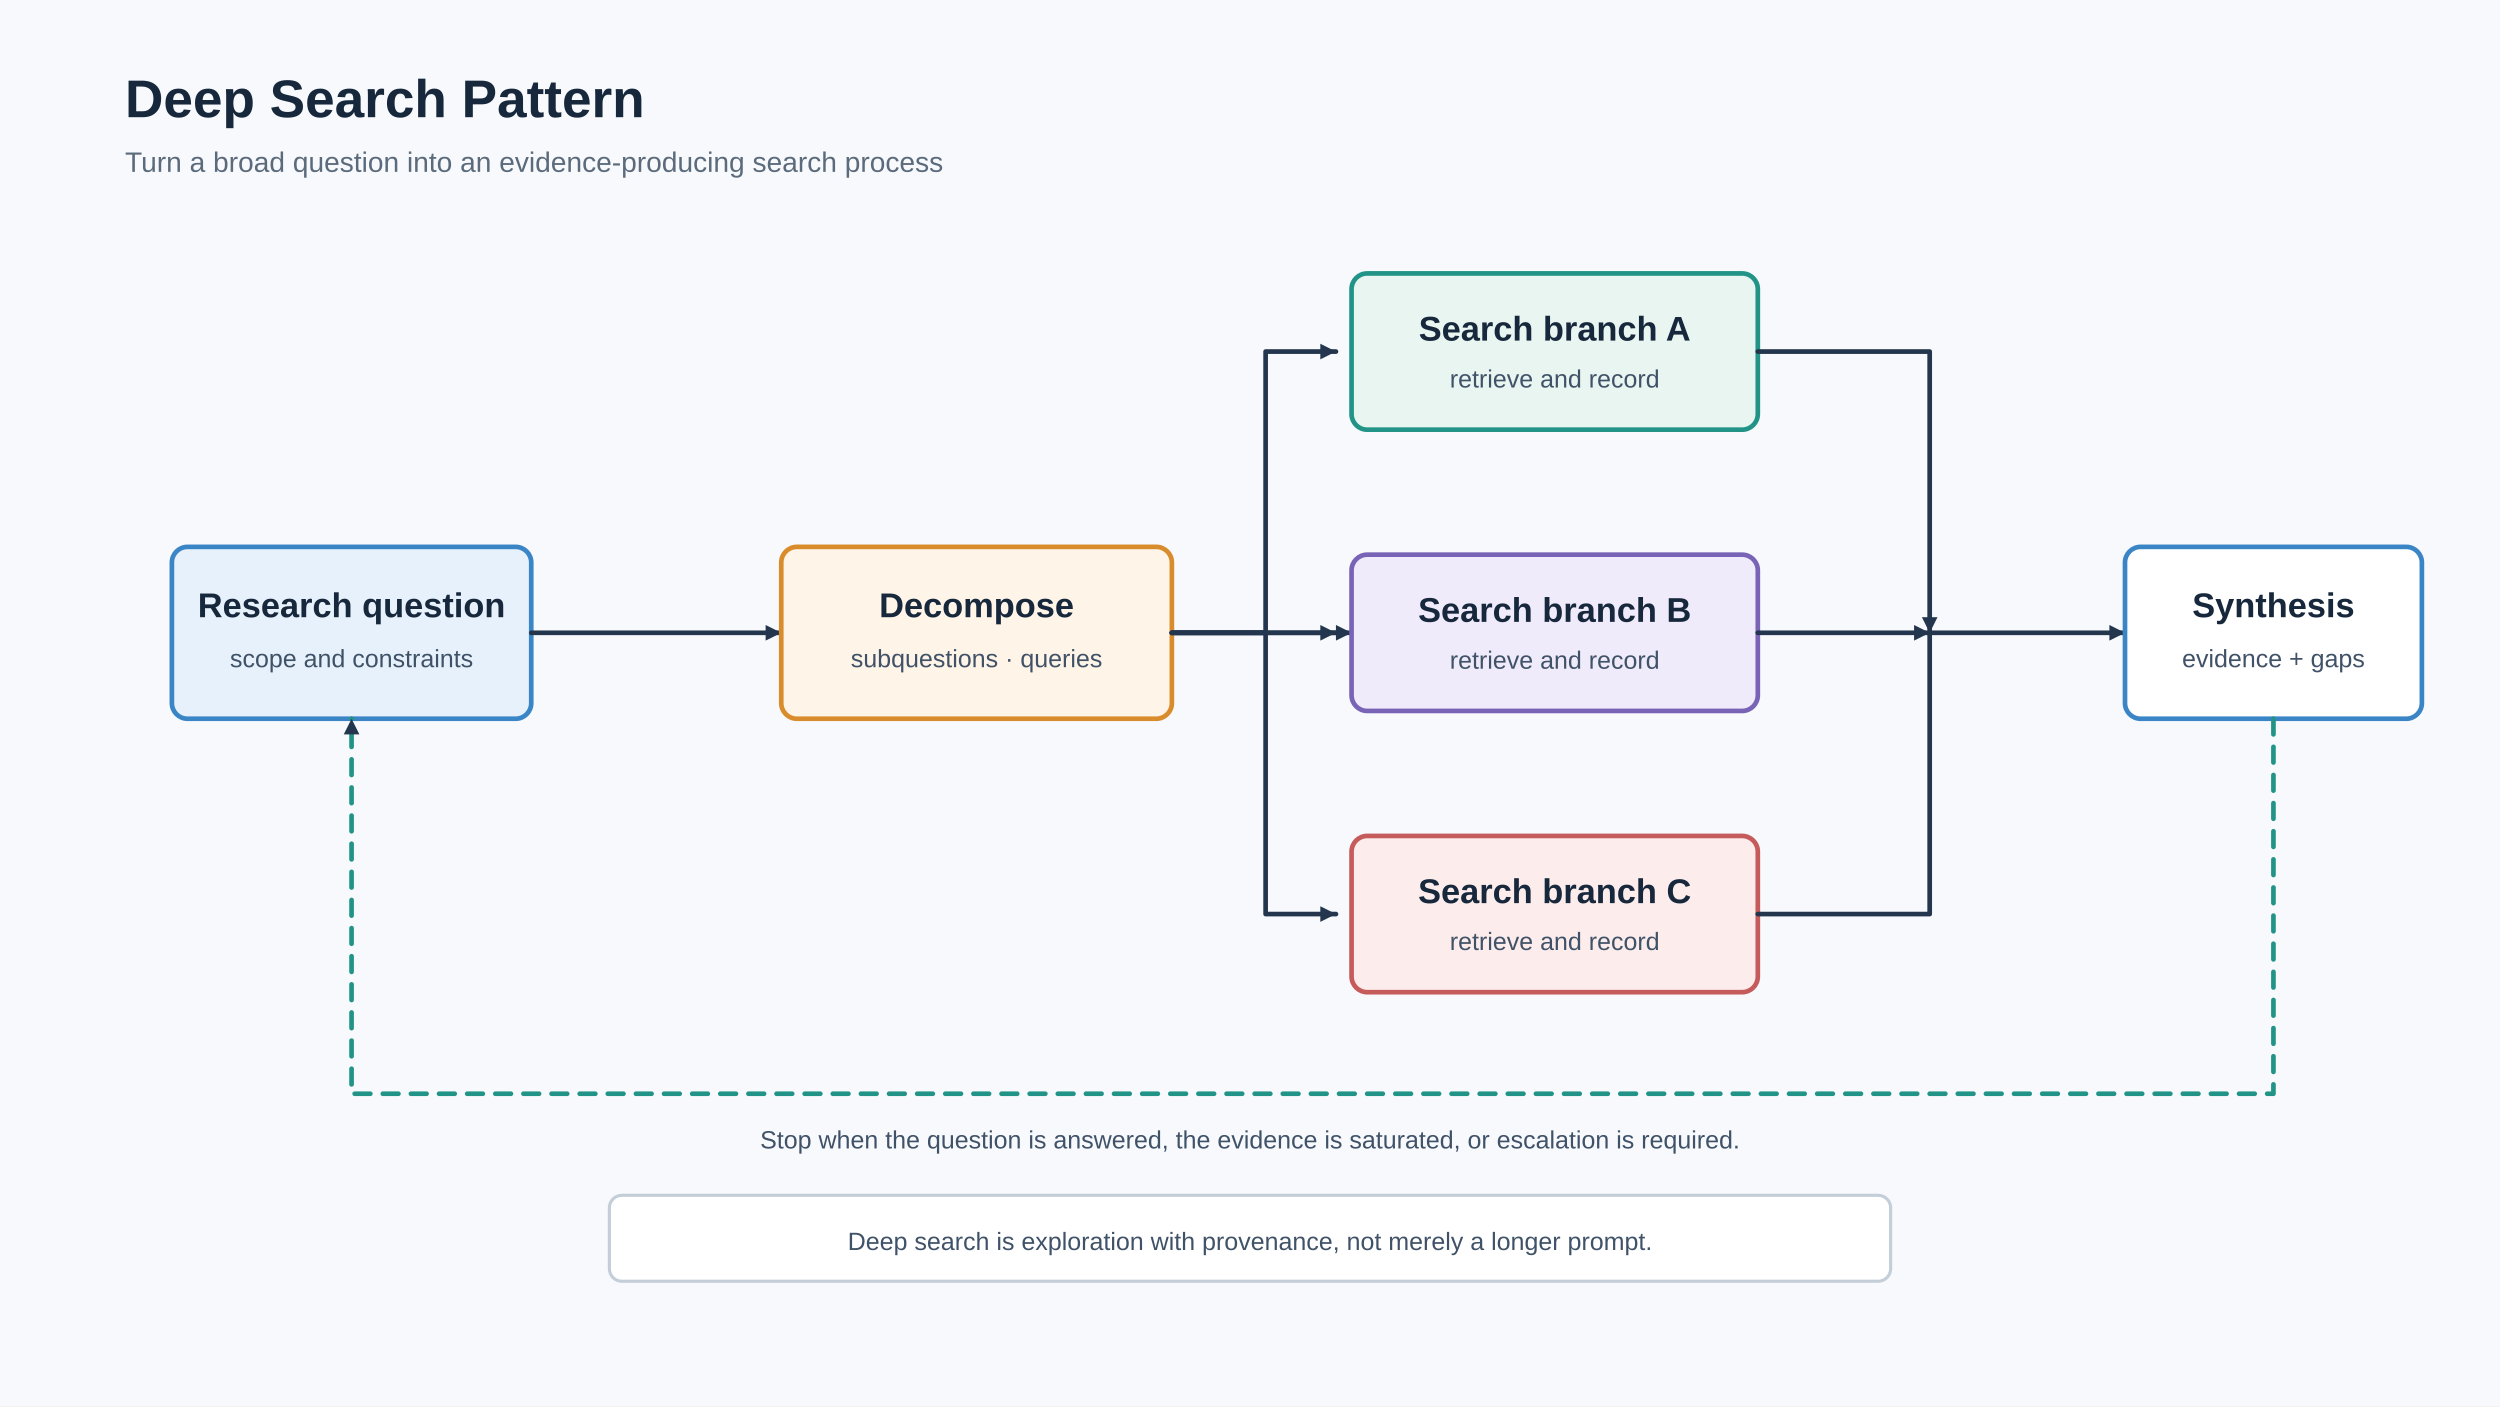
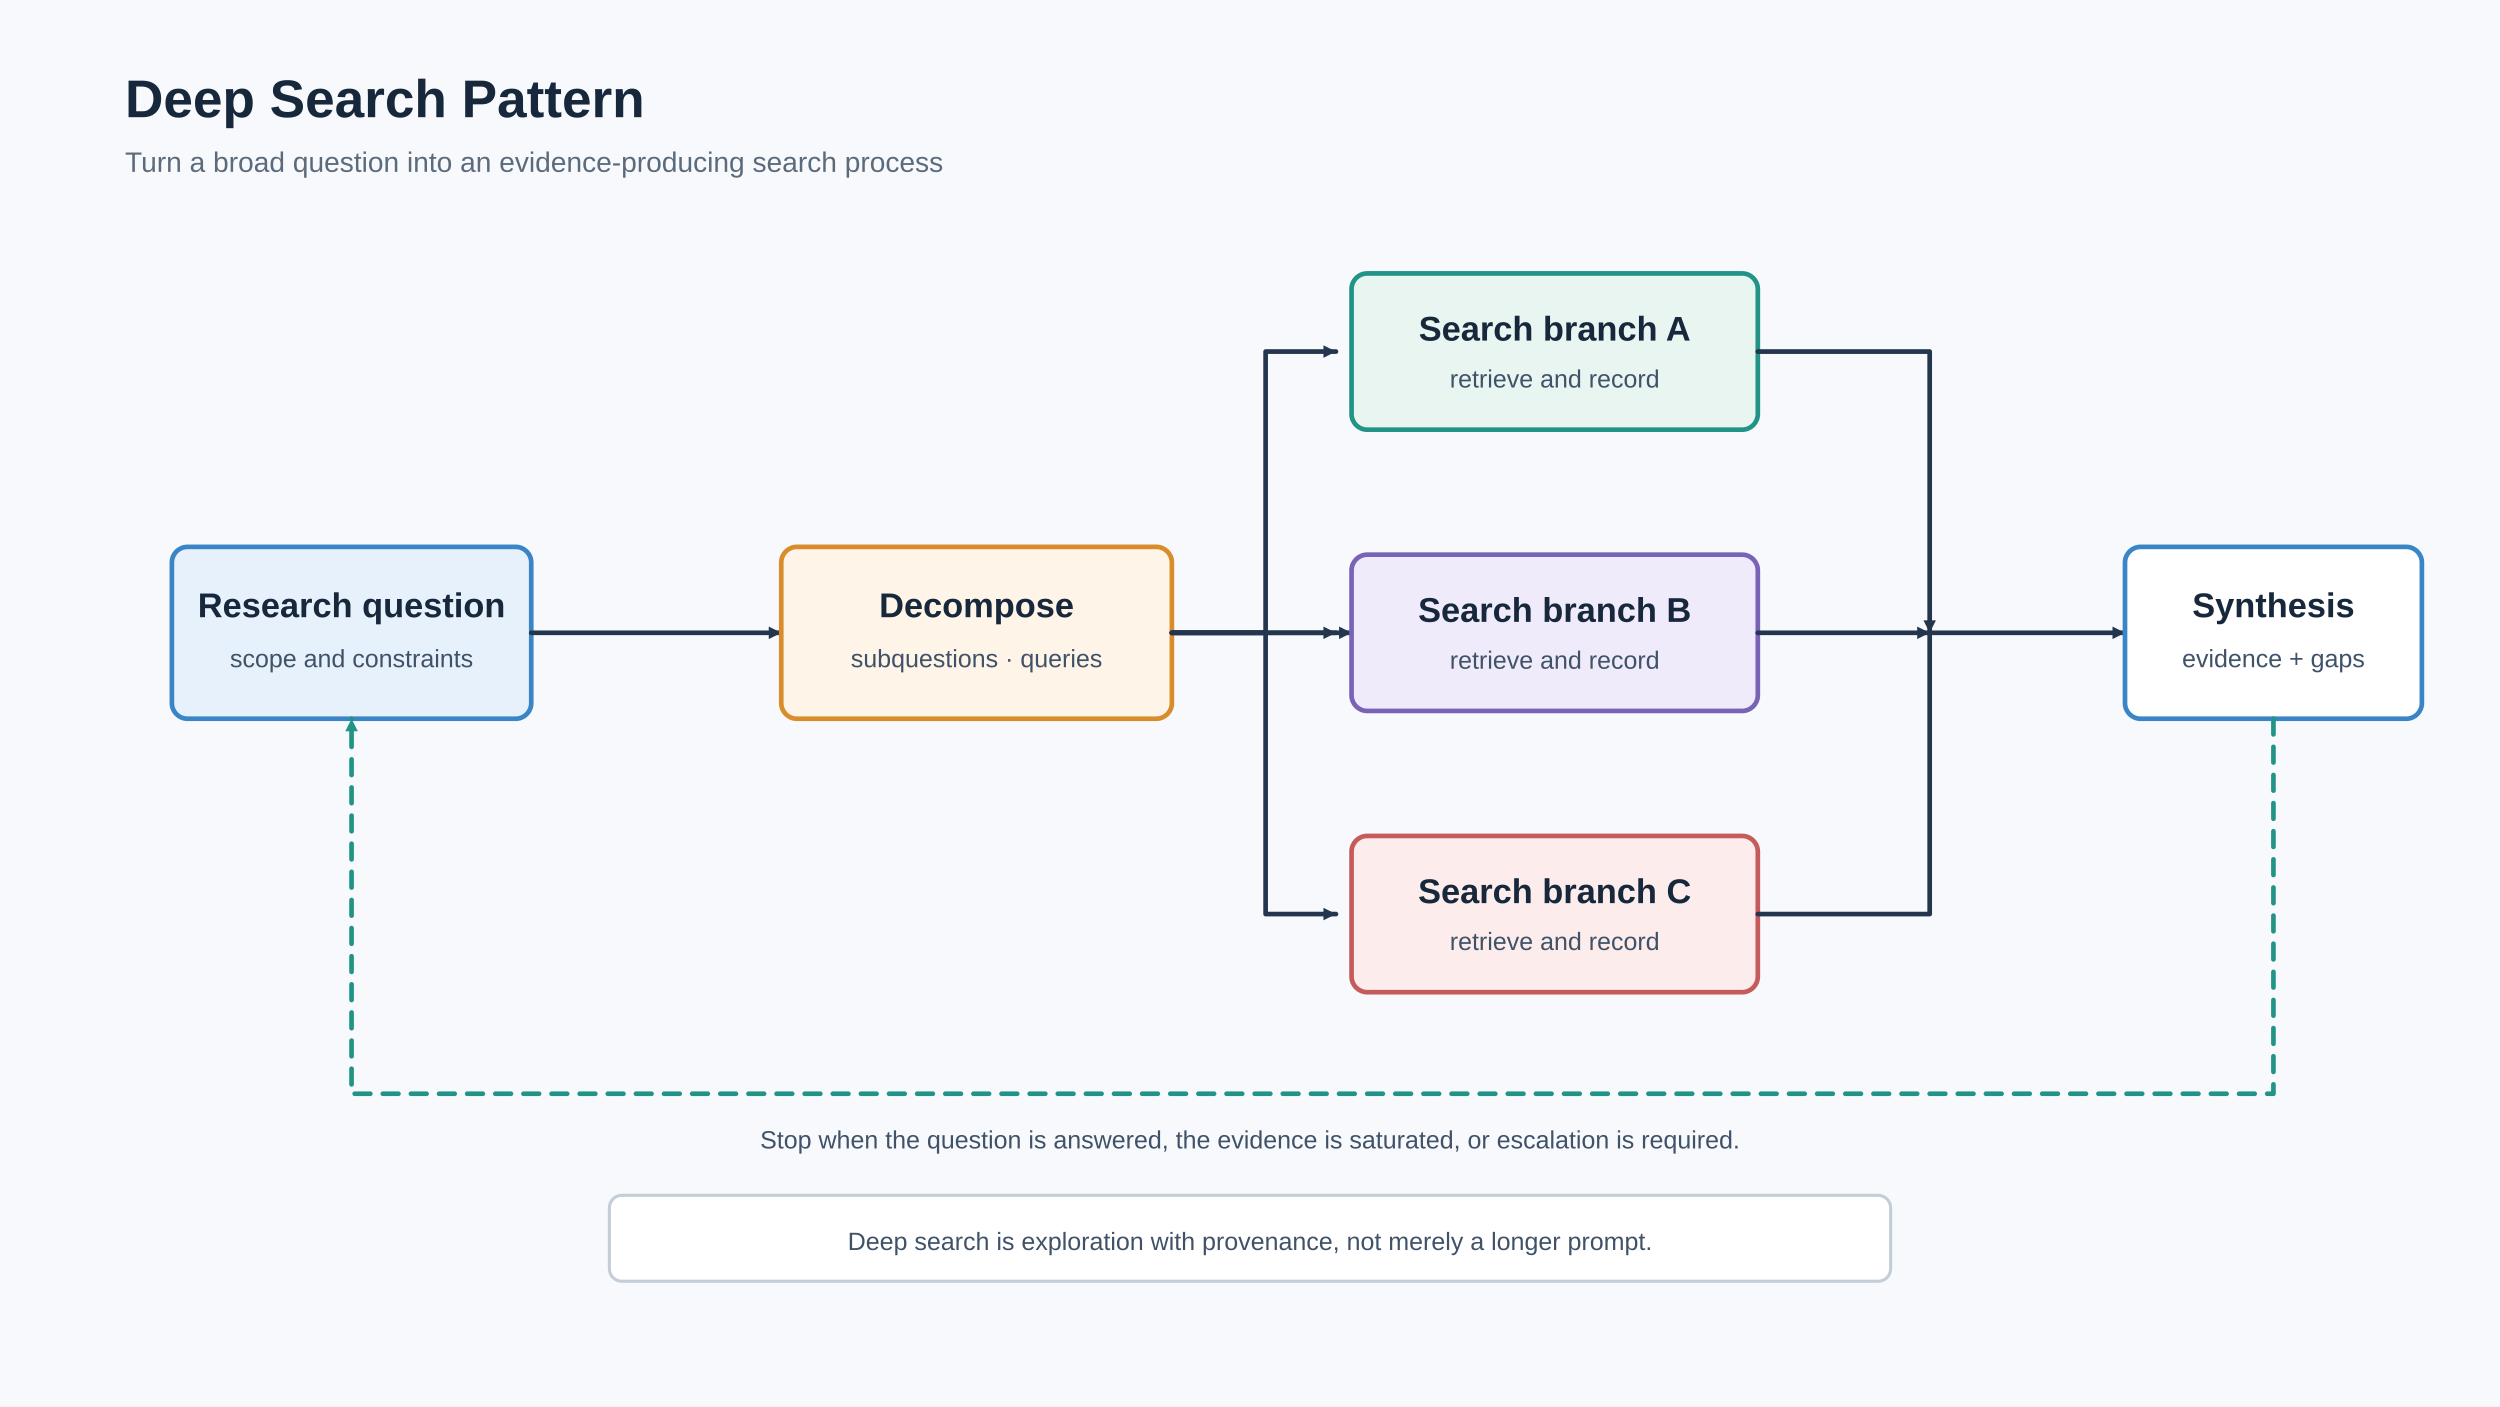
<svg xmlns="http://www.w3.org/2000/svg" width="1600" height="900" viewBox="0 0 1600 900">
  <defs>
-     <marker id="a" markerWidth="10" markerHeight="10" markerUnits="userSpaceOnUse" refX="10" refY="5" orient="auto">
-       <path d="M0 0L10 5 0 10Z" fill="#23364d" />
+     <marker id="a" viewBox="0 0 10 10" markerWidth="8" markerHeight="8" markerUnits="userSpaceOnUse" refX="10" refY="5" orient="auto">
+       <path d="M0 0 L10 5 L0 10 Z" fill="#23364d" />
    </marker>
-     <style>.t{font:700 34px Arial;fill:#17283c}.u{font:400 18px Arial;fill:#5b6b7c}.h{font:700 22px Arial;fill:#17283c}.s{font:400 16px Arial;fill:#405268}.b{stroke-width:3}.l{stroke:#23364d;stroke-width:3;fill:none;marker-end:url(#a);stroke-linecap:round;stroke-linejoin:round}.d{stroke:#219487;stroke-width:3;stroke-dasharray:10 8;fill:none;marker-end:url(#a);stroke-linecap:round;stroke-linejoin:round}</style>
+     <marker id="d-arrow" viewBox="0 0 10 10" markerWidth="8" markerHeight="8" markerUnits="userSpaceOnUse" refX="10" refY="5" orient="auto">
+       <path d="M0 0 L10 5 L0 10 Z" fill="#219487" />
+     </marker>
+     <marker id="r-arrow" viewBox="0 0 10 10" markerWidth="8" markerHeight="8" markerUnits="userSpaceOnUse" refX="10" refY="5" orient="auto">
+       <path d="M0 0 L10 5 L0 10 Z" fill="#c65b5b" />
+     </marker>
+     <style>.t{font:700 34px Arial;fill:#17283c}.u{font:400 18px Arial;fill:#5b6b7c}.h{font:700 22px Arial;fill:#17283c}.s{font:400 16px Arial;fill:#405268}.b{stroke-width:3}.l{stroke:#23364d;stroke-width:3;fill:none;marker-end:url(#a);stroke-linecap:round;stroke-linejoin:round}.d{stroke:#219487;stroke-width:3;stroke-dasharray:10 8;fill:none;marker-end:url(#d-arrow);stroke-linecap:round;stroke-linejoin:round}</style>
  </defs>
  <rect width="1600" height="900" fill="#f7f9fc" />
  <text x="80" y="75" class="t">Deep Search Pattern</text>
  <text x="80" y="110" class="u">Turn a broad question into an evidence-producing search process</text>
  <rect x="110" y="350" width="230" height="110" rx="10" fill="#e6f1fb" stroke="#3985c6" class="b" />
  <text x="225" y="395" text-anchor="middle" class="h">Research question</text>
  <text x="225" y="427" text-anchor="middle" class="s">scope and constraints</text>
  <path d="M340 405H500" class="l" />
  <rect x="500" y="350" width="250" height="110" rx="10" fill="#fff4e8" stroke="#d98c2b" class="b" />
  <text x="625" y="395" text-anchor="middle" class="h">Decompose</text>
  <text x="625" y="427" text-anchor="middle" class="s">subquestions · queries</text>
  <path d="M750 405H865" class="l" />
  <rect x="865" y="175" width="260" height="100" rx="10" fill="#e9f5f1" stroke="#219487" class="b" />
  <text x="995" y="218" text-anchor="middle" class="h">Search branch A</text>
  <text x="995" y="248" text-anchor="middle" class="s">retrieve and record</text>
  <rect x="865" y="355" width="260" height="100" rx="10" fill="#f0ebfb" stroke="#7863b6" class="b" />
  <text x="995" y="398" text-anchor="middle" class="h">Search branch B</text>
  <text x="995" y="428" text-anchor="middle" class="s">retrieve and record</text>
  <rect x="865" y="535" width="260" height="100" rx="10" fill="#fceceb" stroke="#c65b5b" class="b" />
  <text x="995" y="578" text-anchor="middle" class="h">Search branch C</text>
  <text x="995" y="608" text-anchor="middle" class="s">retrieve and record</text>
  <path d="M750 405H810V225H855" class="l" />
  <path d="M750 405H855" class="l" />
  <path d="M750 405H810V585H855" class="l" />
  <path d="M1125 225H1235V405" class="l" />
  <path d="M1125 405H1235" class="l" />
  <path d="M1125 585H1235V405H1360" class="l" />
  <rect x="1360" y="350" width="190" height="110" rx="10" fill="#fff" stroke="#3985c6" class="b" />
  <text x="1455" y="395" text-anchor="middle" class="h">Synthesis</text>
  <text x="1455" y="427" text-anchor="middle" class="s">evidence + gaps</text>
  <path d="M1455 460V700H225V460" class="d" />
  <text x="800" y="735" text-anchor="middle" class="s">Stop when the question is answered, the evidence is saturated, or escalation is required.</text>
  <rect x="390" y="765" width="820" height="55" rx="8" fill="#fff" stroke="#c4ced8" stroke-width="2" />
  <text x="800" y="800" text-anchor="middle" class="s">Deep search is exploration with provenance, not merely a longer prompt.</text>
</svg>
